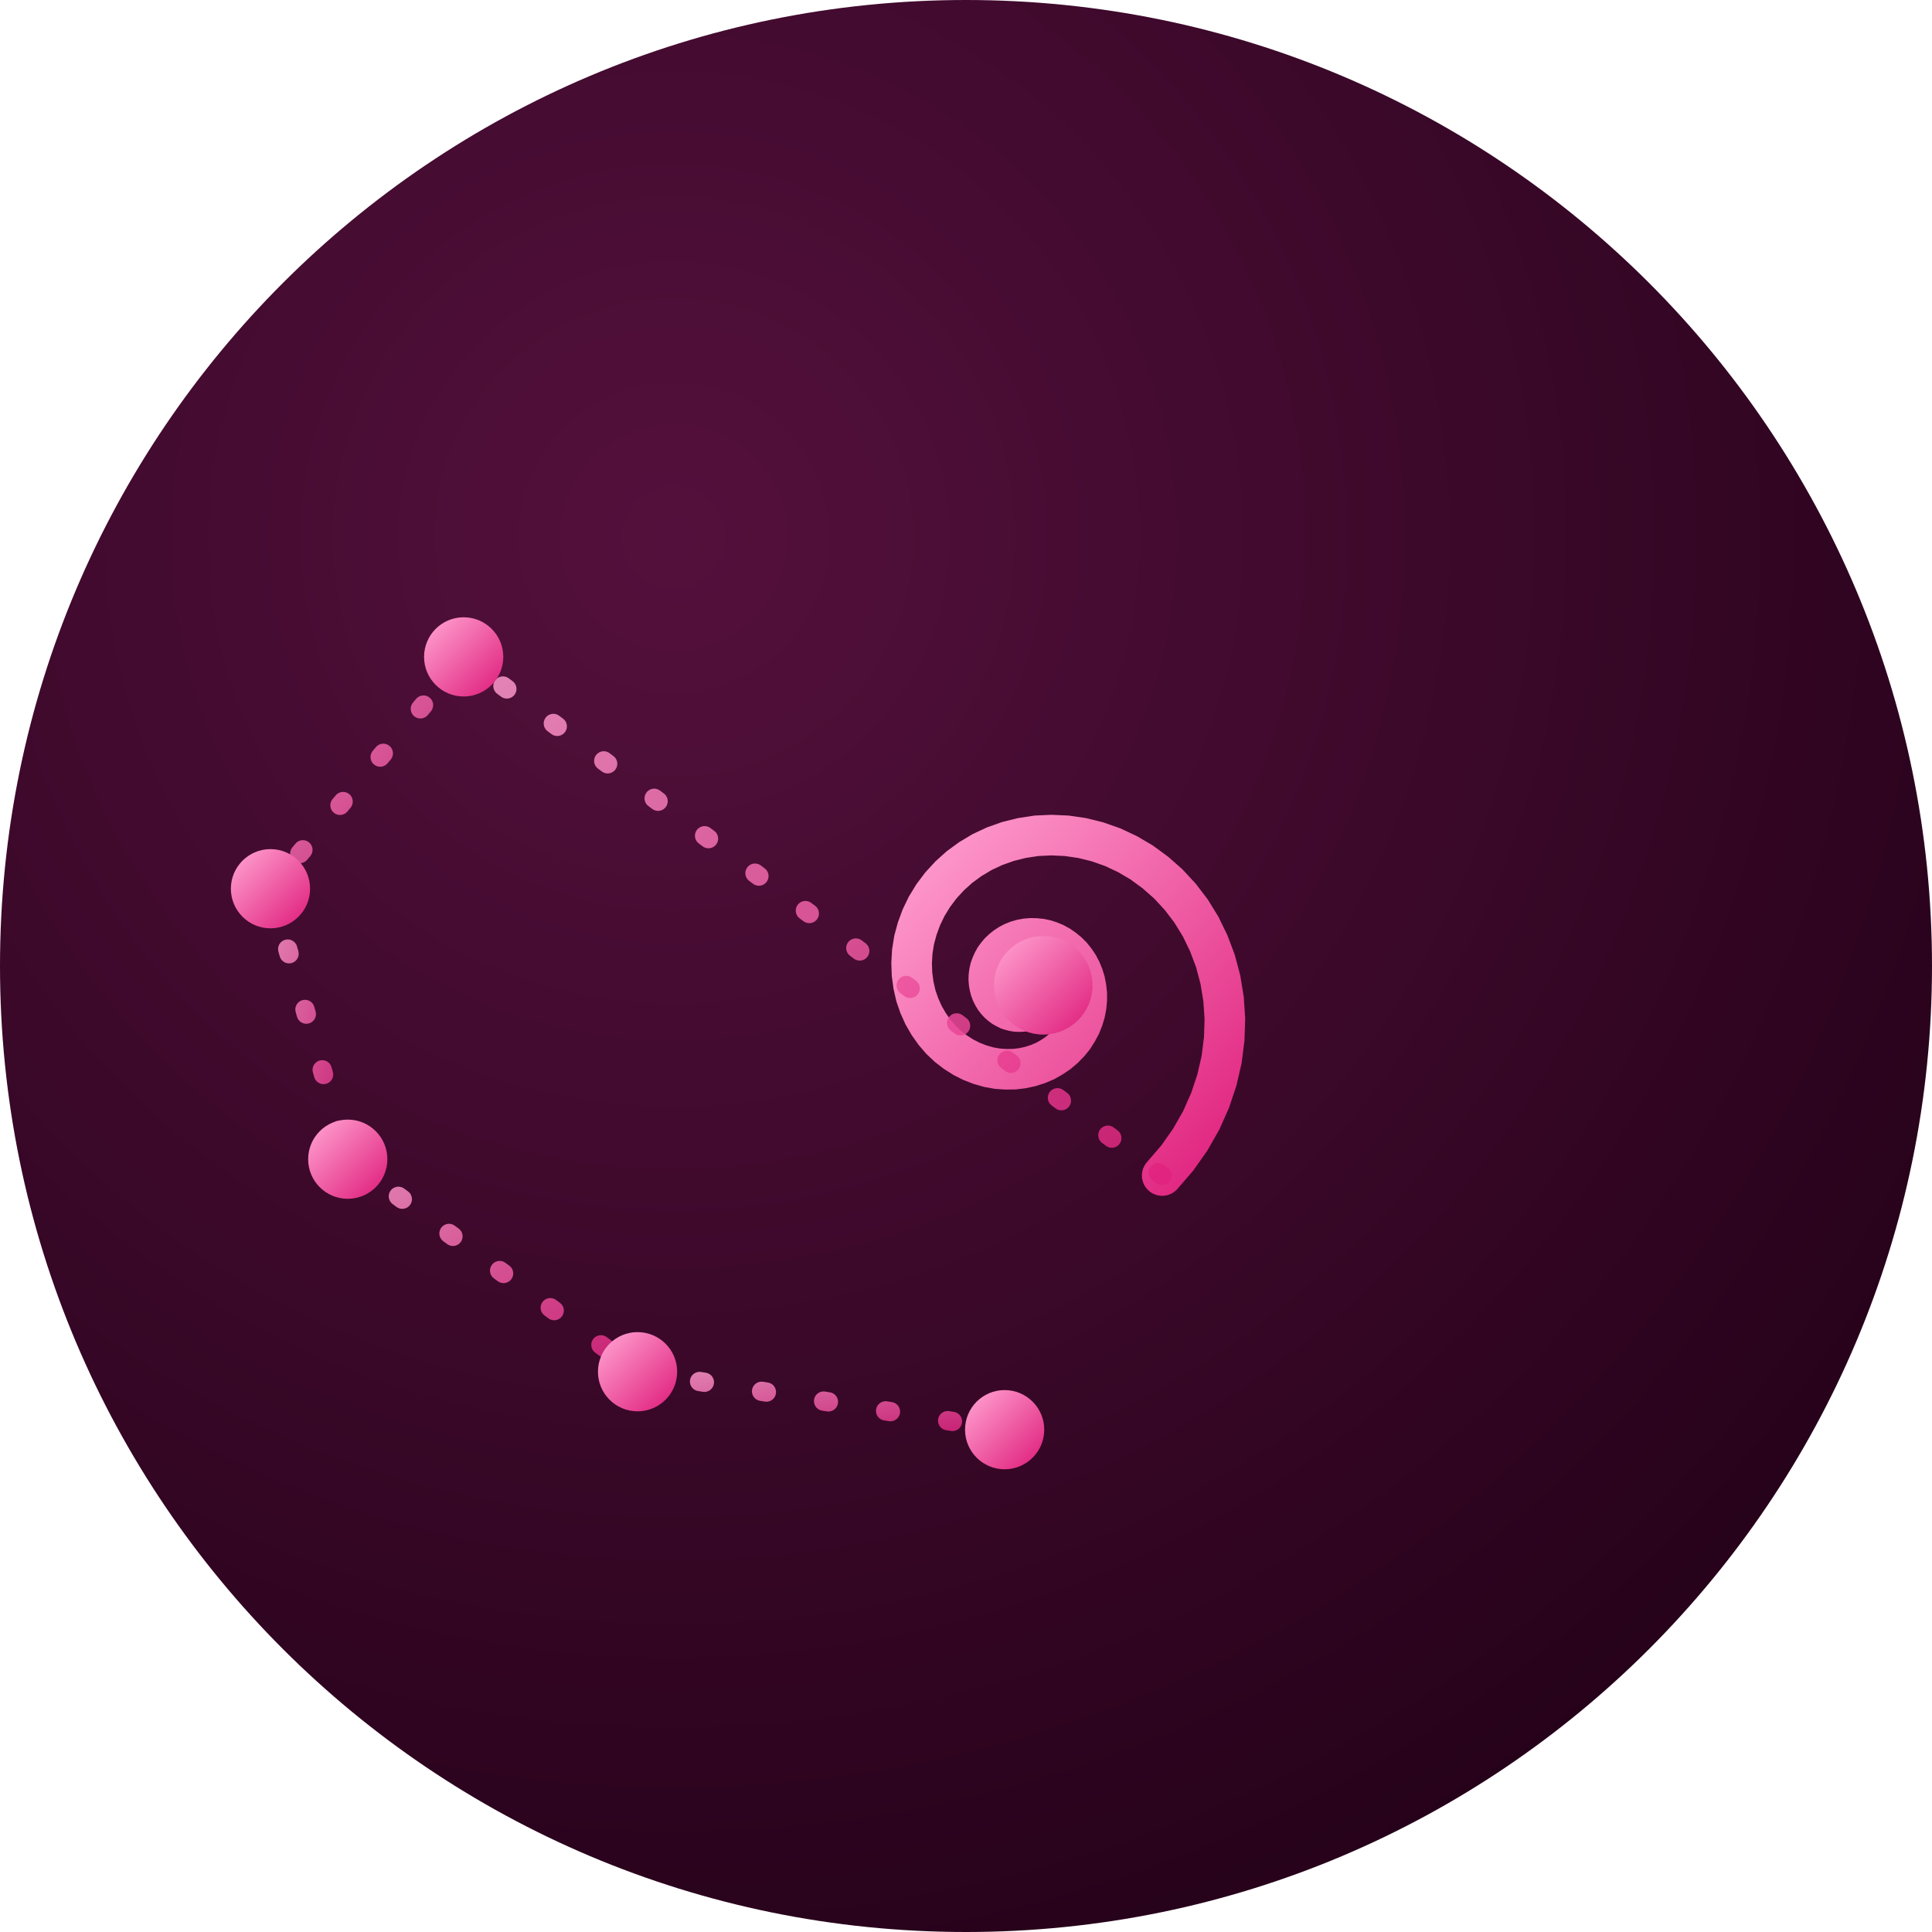
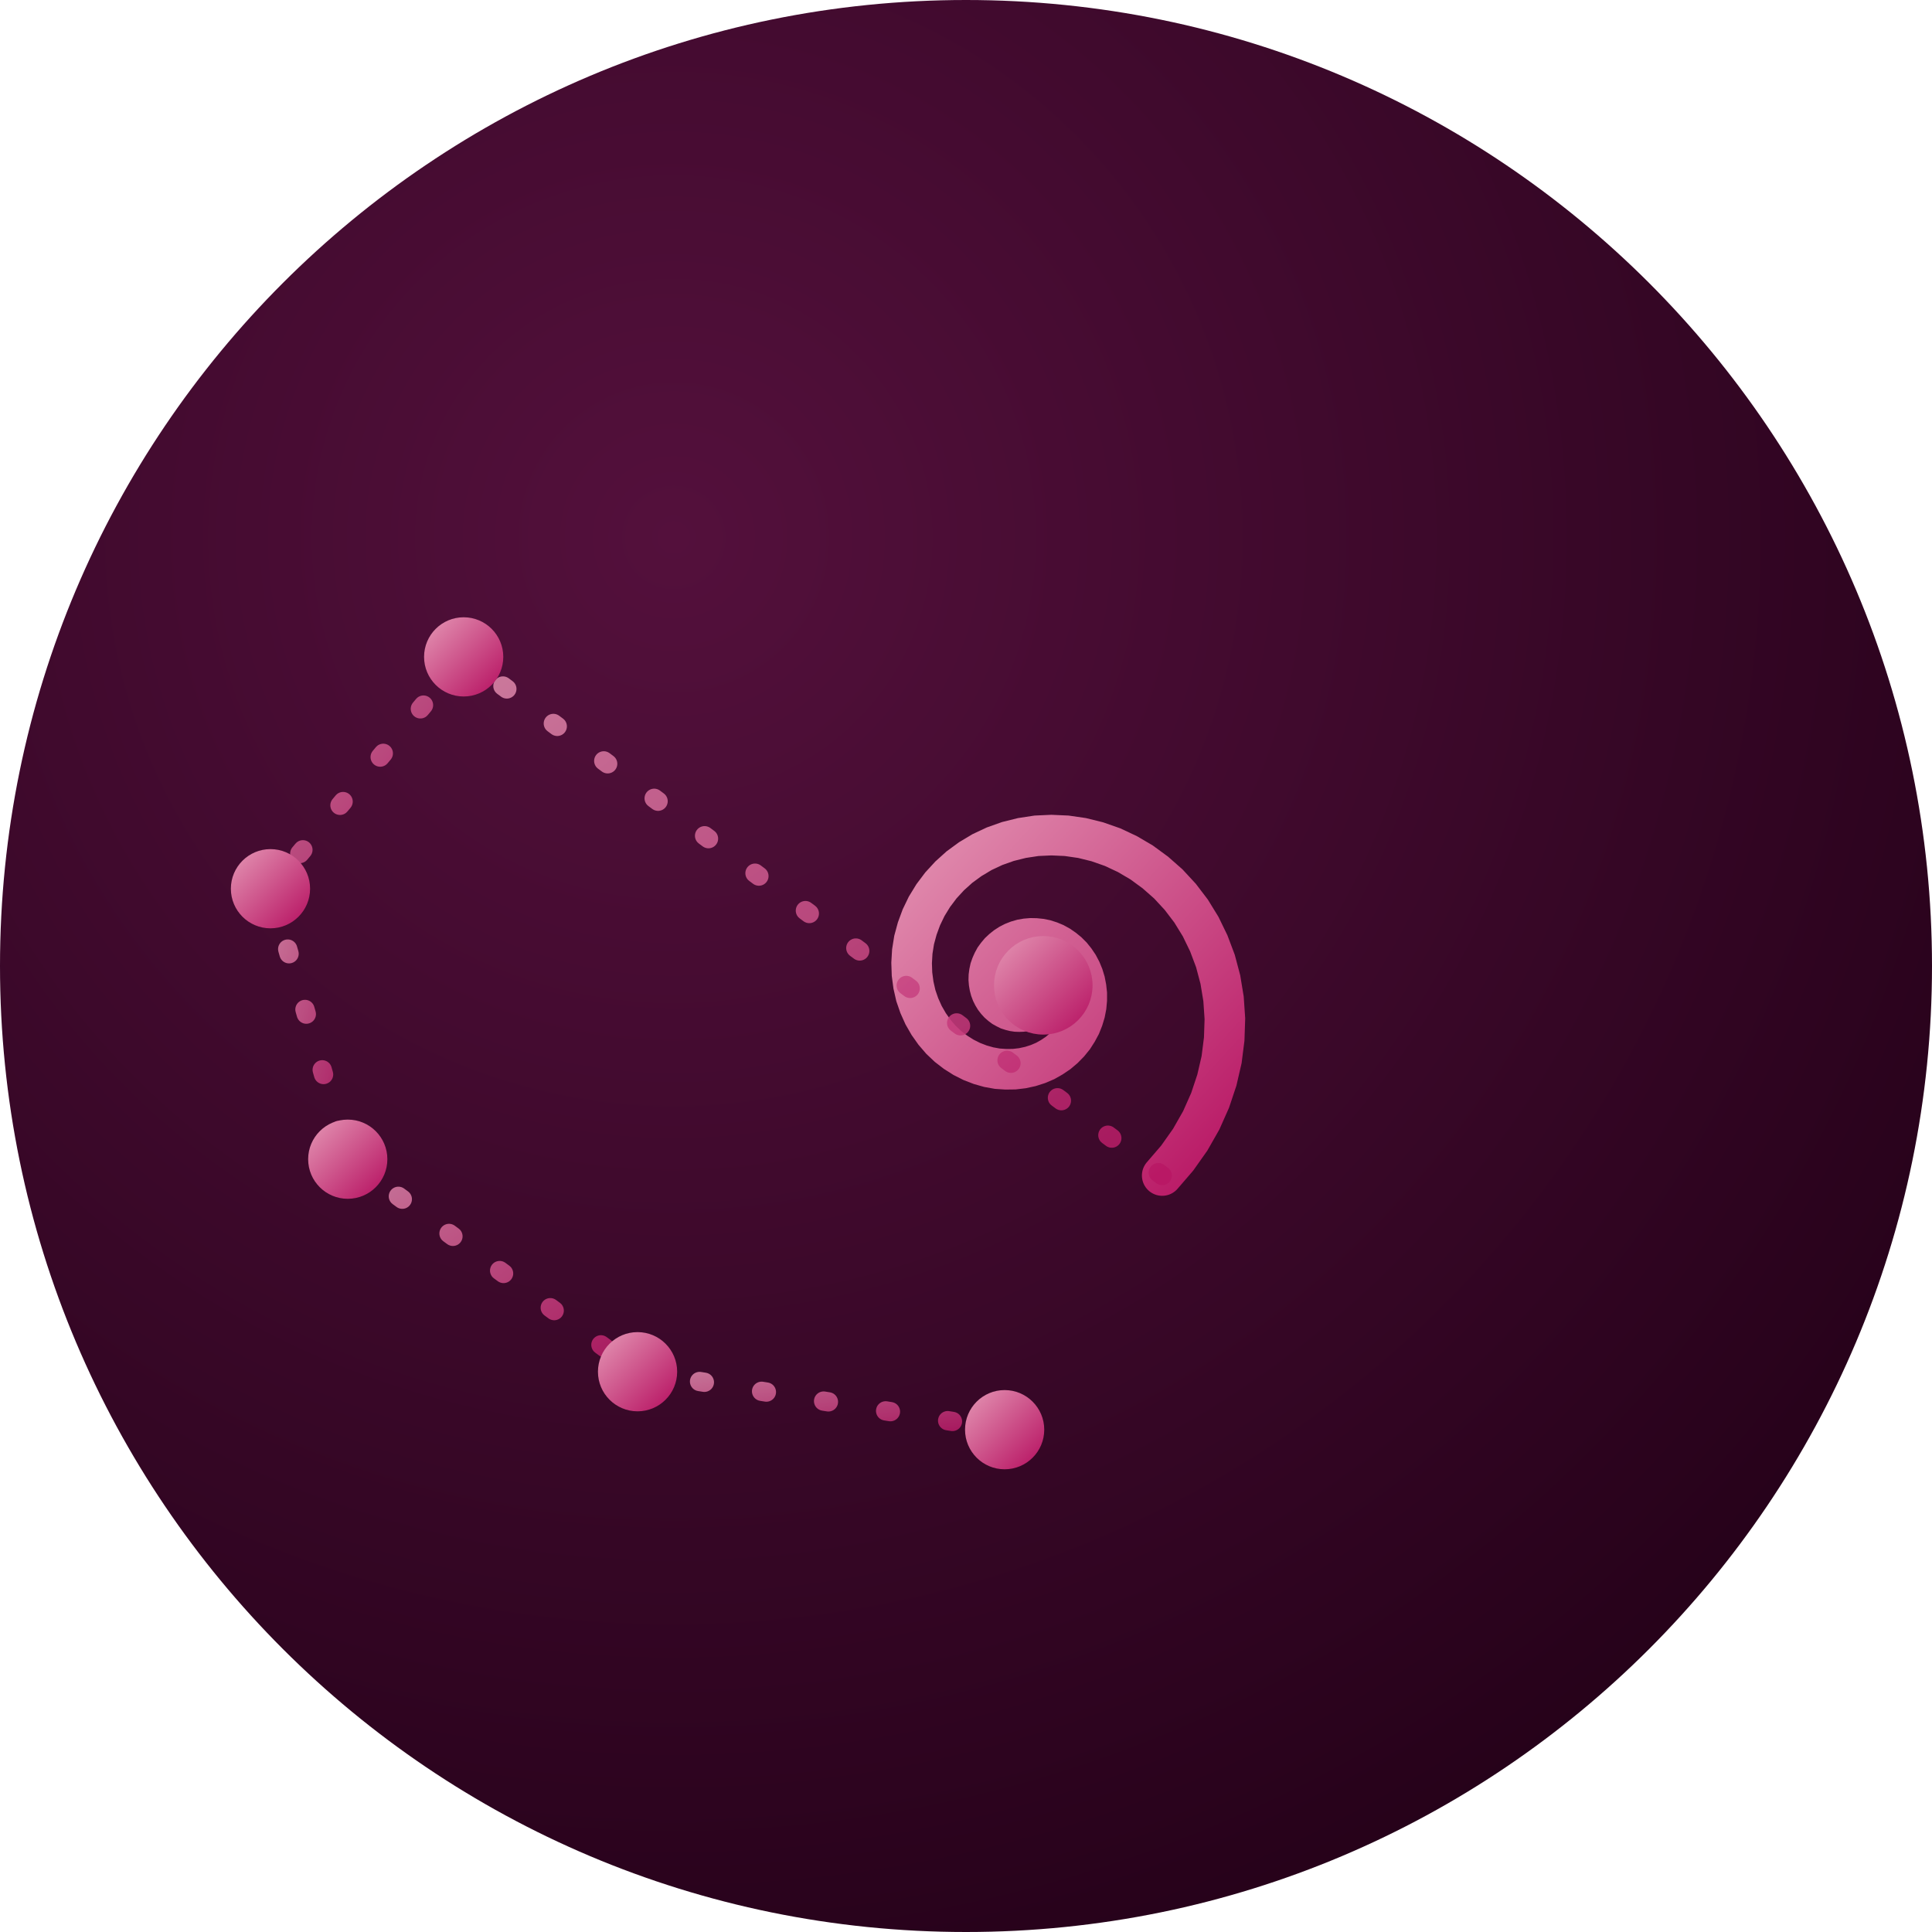
<svg xmlns="http://www.w3.org/2000/svg" viewBox="-100 -100 200 200">
  <defs>
    <radialGradient id="bg" cx="35%" cy="28%" r="85%">
      <stop offset="0%" stop-color="#54103c" />
      <stop offset="100%" stop-color="#210016" />
    </radialGradient>
    <linearGradient id="mk" x1="0%" y1="0%" x2="100%" y2="100%">
-       <stop offset="0%" stop-color="#ff9ecf" />
-       <stop offset="100%" stop-color="#e0227e" />
+       <stop offset="0%" stop-color="#e28fb0" />
+       <stop offset="100%" stop-color="#b81664" />
    </linearGradient>
  </defs>
  <circle cx="0" cy="0" r="100" fill="url(#bg)" />
  <g stroke="url(#mk)" fill="url(#mk)" transform="translate(6,2)">
    <path d="M 2.00 0.00 L 2.03 0.20 L 2.03 0.40 L 2.02 0.61 L 1.99 0.81 L 1.93 1.02 L 1.86 1.23 L 1.76 1.43 L 1.65 1.62 L 1.51 1.80 L 1.35 1.98 L 1.17 2.14 L 0.98 2.28 L 0.76 2.41 L 0.54 2.52 L 0.30 2.60 L 0.04 2.67 L -0.22 2.71 L -0.49 2.72 L -0.77 2.71 L -1.04 2.67 L -1.32 2.60 L -1.60 2.51 L -1.86 2.38 L -2.13 2.23 L -2.37 2.05 L -2.61 1.84 L -2.82 1.61 L -3.02 1.35 L -3.19 1.07 L -3.34 0.77 L -3.46 0.45 L -3.55 0.11 L -3.61 -0.24 L -3.64 -0.60 L -3.63 -0.96 L -3.58 -1.34 L -3.50 -1.71 L -3.37 -2.08 L -3.21 -2.44 L -3.02 -2.79 L -2.78 -3.12 L -2.51 -3.44 L -2.20 -3.73 L -1.86 -4.00 L -1.49 -4.24 L -1.10 -4.44 L -0.67 -4.61 L -0.22 -4.74 L 0.24 -4.82 L 0.72 -4.86 L 1.21 -4.85 L 1.70 -4.80 L 2.20 -4.70 L 2.70 -4.54 L 3.18 -4.34 L 3.65 -4.08 L 4.10 -3.77 L 4.53 -3.42 L 4.93 -3.02 L 5.29 -2.57 L 5.62 -2.08 L 5.90 -1.55 L 6.13 -0.99 L 6.31 -0.40 L 6.43 0.22 L 6.50 0.86 L 6.50 1.51 L 6.44 2.17 L 6.31 2.84 L 6.11 3.50 L 5.85 4.15 L 5.51 4.78 L 5.12 5.39 L 4.65 5.97 L 4.12 6.51 L 3.54 7.00 L 2.89 7.44 L 2.20 7.83 L 1.45 8.15 L 0.67 8.40 L -0.16 8.58 L -1.00 8.68 L -1.88 8.69 L -2.76 8.63 L -3.65 8.47 L -4.53 8.22 L -5.41 7.88 L -6.26 7.45 L -7.08 6.93 L -7.86 6.33 L -8.59 5.64 L -9.26 4.86 L -9.86 4.01 L -10.39 3.09 L -10.83 2.11 L -11.19 1.07 L -11.44 -0.03 L -11.59 -1.16 L -11.63 -2.32 L -11.56 -3.50 L -11.37 -4.69 L -11.05 -5.87 L -10.62 -7.04 L -10.07 -8.18 L -9.39 -9.29 L -8.60 -10.34 L -7.69 -11.33 L -6.68 -12.24 L -5.56 -13.06 L -4.34 -13.79 L -3.04 -14.40 L -1.66 -14.89 L -0.21 -15.25 L 1.30 -15.48 L 2.84 -15.55 L 4.42 -15.48 L 6.01 -15.25 L 7.59 -14.86 L 9.16 -14.31 L 10.70 -13.59 L 12.18 -12.72 L 13.60 -11.68 L 14.94 -10.50 L 16.18 -9.16 L 17.30 -7.69 L 18.29 -6.08 L 19.13 -4.35 L 19.82 -2.52 L 20.33 -0.60 L 20.66 1.40 L 20.80 3.46 L 20.73 5.56 L 20.46 7.69 L 19.97 9.81 L 19.27 11.91 L 18.35 13.98 L 17.21 15.98 L 15.86 17.89 L 14.31 19.69" fill="none" stroke="url(#mk)" stroke-width="4.2" stroke-linecap="round" />
    <line x1="14.31" y1="19.69" x2="-58.00" y2="-34.00" stroke="url(#mk)" stroke-width="2" stroke-linecap="round" stroke-dasharray="0.5 6" opacity="0.85" />
    <line x1="-58.00" y1="-34.00" x2="-78.00" y2="-10.00" stroke="url(#mk)" stroke-width="2" stroke-linecap="round" stroke-dasharray="0.5 6" opacity="0.85" />
    <line x1="-78.00" y1="-10.00" x2="-70.00" y2="18.00" stroke="url(#mk)" stroke-width="2" stroke-linecap="round" stroke-dasharray="0.5 6" opacity="0.85" />
    <line x1="-70.00" y1="18.00" x2="-40.00" y2="40.00" stroke="url(#mk)" stroke-width="2" stroke-linecap="round" stroke-dasharray="0.5 6" opacity="0.85" />
    <line x1="-40.00" y1="40.00" x2="-2.00" y2="46.00" stroke="url(#mk)" stroke-width="2" stroke-linecap="round" stroke-dasharray="0.5 6" opacity="0.85" />
    <circle cx="-58.00" cy="-34.00" r="3.6" fill="url(#mk)" />
    <circle cx="-78.00" cy="-10.00" r="3.6" fill="url(#mk)" />
    <circle cx="-70.00" cy="18.00" r="3.6" fill="url(#mk)" />
    <circle cx="-40.00" cy="40.00" r="3.6" fill="url(#mk)" />
    <circle cx="-2.00" cy="46.00" r="3.6" fill="url(#mk)" />
    <circle cx="2.00" cy="0.00" r="4.6" fill="url(#mk)" />
  </g>
</svg>
